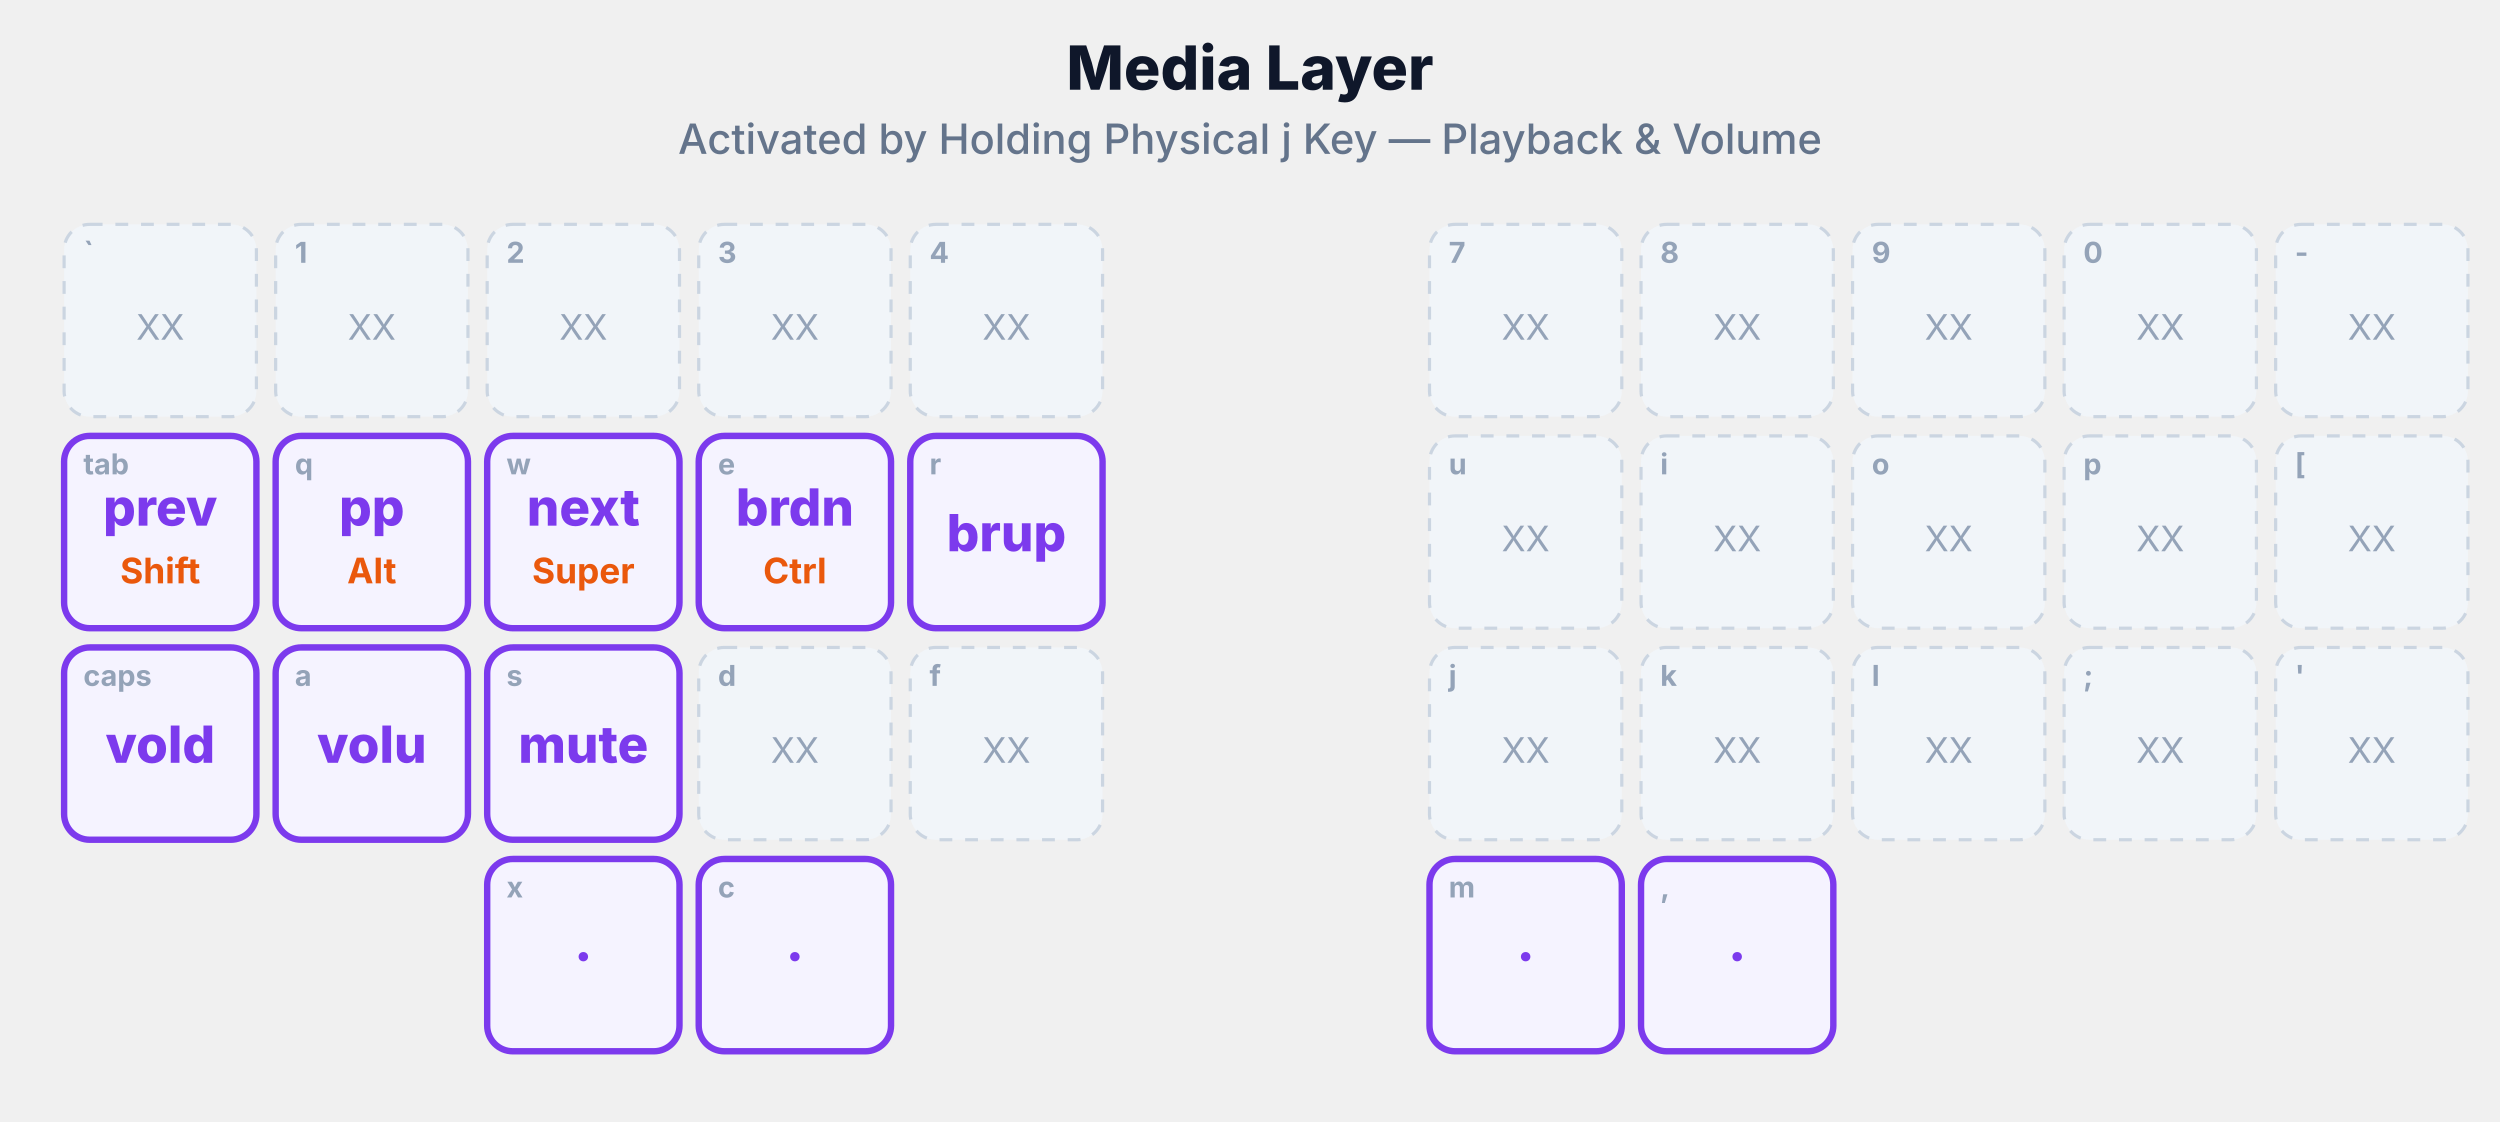
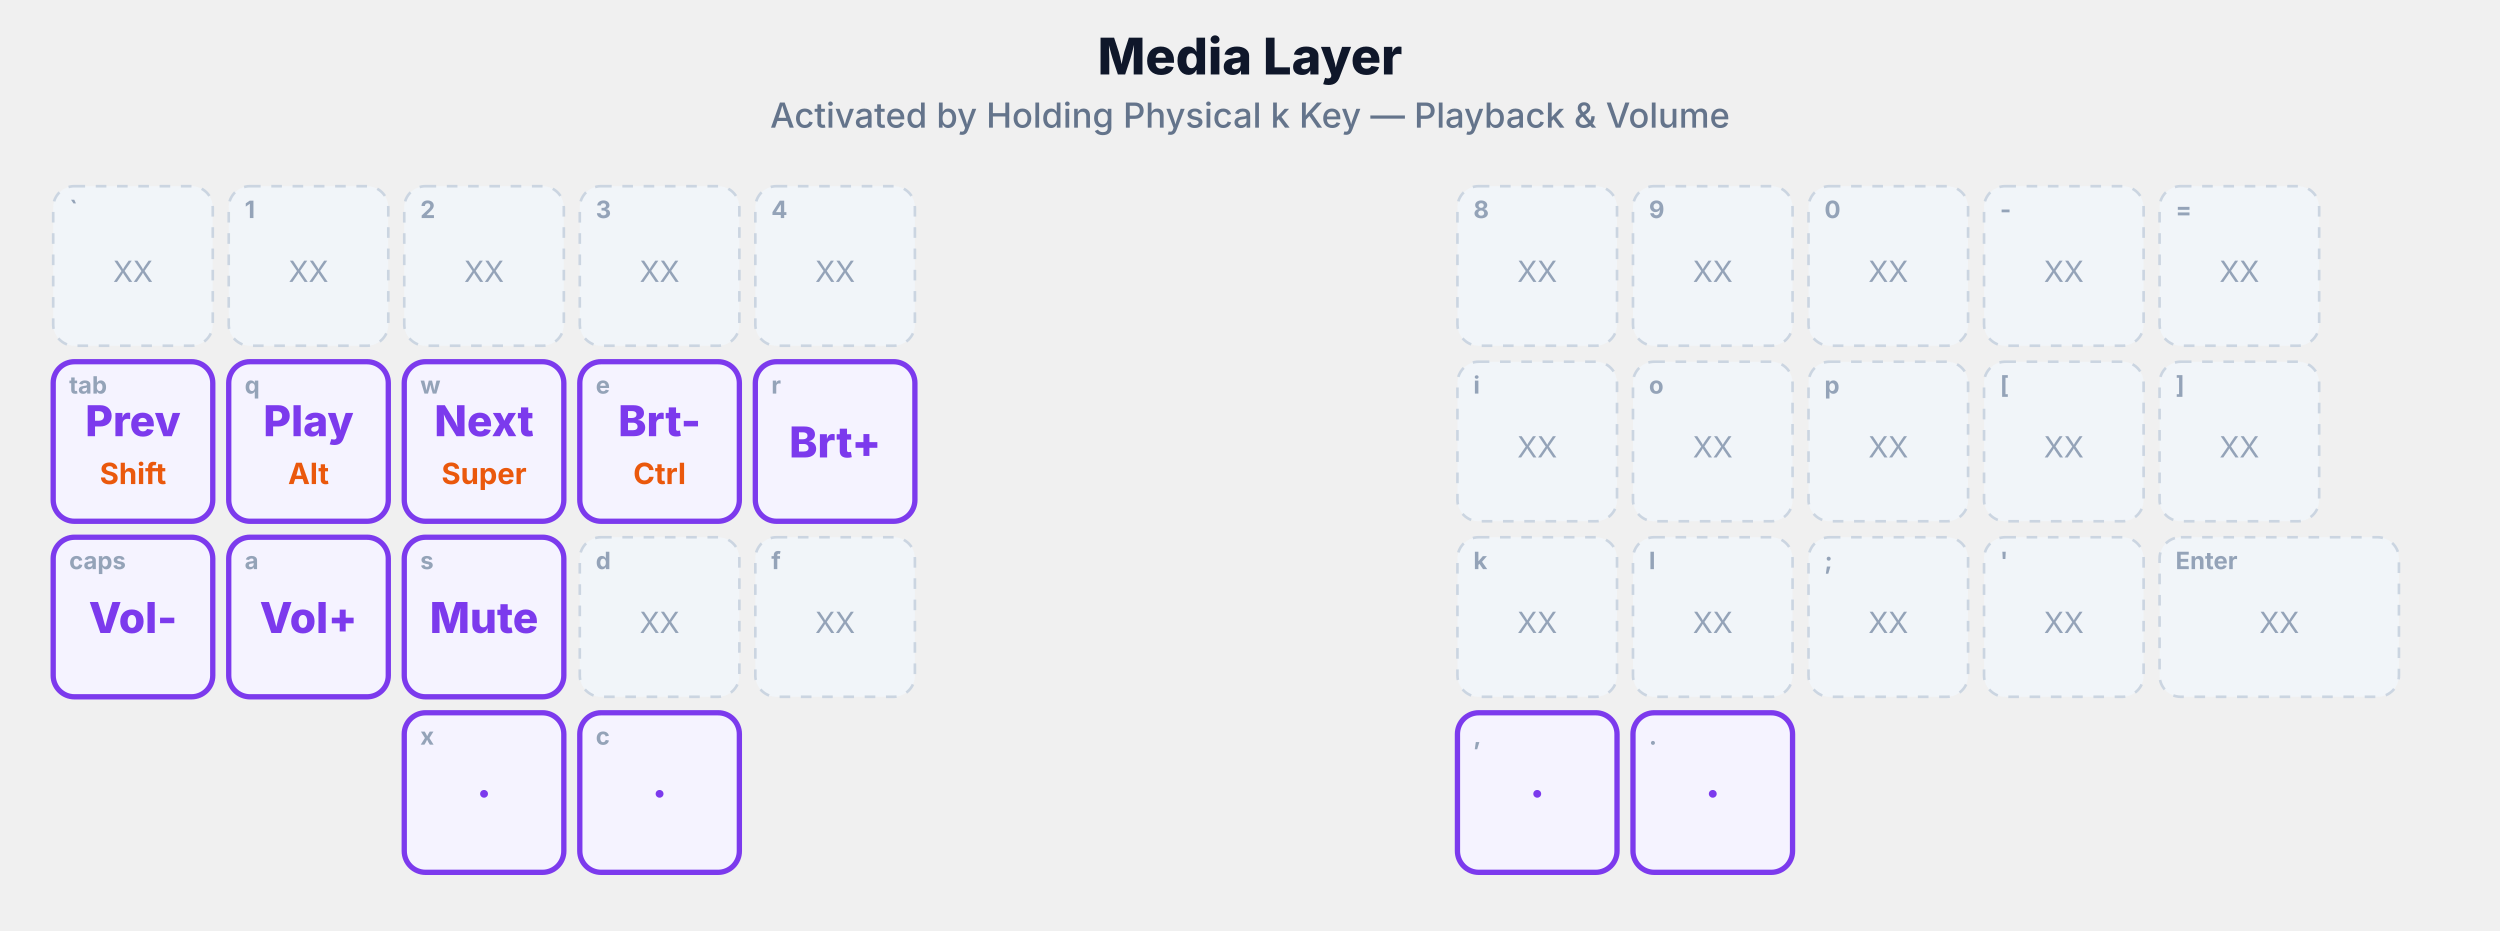
- <svg xmlns="http://www.w3.org/2000/svg" viewBox="0 0 780 350">
+ <svg xmlns="http://www.w3.org/2000/svg" viewBox="0 0 940 350">
  <style>
    :root { color-scheme: light dark; }
    rect.key { fill: #ffffff; stroke: #cbd5e1; stroke-width: 1.5px; }
    rect.gap { fill: #f1f5f9; stroke: #cbd5e1; stroke-dasharray: 4 4; }
    rect.active { fill: #f5f3ff; stroke: #7c3aed; stroke-width: 2px; }
    text { font-family: system-ui, -apple-system, sans-serif; text-anchor: middle; }
    text.title { font-size: 19px; font-weight: 800; fill: #0f172a; }
    text.subtitle { font-size: 13px; font-weight: 500; fill: #64748b; }
    text.phys { font-size: 9px; font-weight: 700; fill: #94a3b8; text-anchor: start; }
    text.main { font-size: 16px; font-weight: 800; fill: #7c3aed; }
    text.sub { font-size: 11px; font-weight: 600; fill: #64748b; }
    text.hrm-sub { font-size: 11px; font-weight: 700; fill: #ea580c; }
    text.dead { font-size: 11px; fill: #94a3b8; }
    @media (prefers-color-scheme: dark) {
      rect.key { fill: #1e293b; stroke: #334155; }
      rect.gap { fill: #0f172a; stroke: #334155; }
      rect.active { fill: #2e1065; stroke: #a78bfa; }
      text.title { fill: #f8fafc; }
      text.subtitle { fill: #94a3b8; }
      text.phys { fill: #94a3b8; }
      text.main { fill: #a78bfa; }
      text.sub { fill: #94a3b8; }
      text.hrm-sub { fill: #fb923c; }
      text.dead { fill: #64748b; }
    }
  </style>
-   <text x="390" y="28" class="title">Media Layer</text>
-   <text x="390" y="48" class="subtitle">Activated by Holding Physical j Key — Playback &amp; Volume</text>
+   <text x="470" y="28" class="title">Media Layer</text>
+   <text x="470" y="48" class="subtitle">Activated by Holding Physical k Key — Playback &amp; Volume</text>
  <g transform="translate(20,70)">
    <rect width="60" height="60" rx="8" class="gap" />
    <text x="6" y="12" class="phys">`</text>
    <text x="30" y="36" class="dead">XX</text>
  </g>
  <g transform="translate(86,70)">
    <rect width="60" height="60" rx="8" class="gap" />
    <text x="6" y="12" class="phys">1</text>
    <text x="30" y="36" class="dead">XX</text>
  </g>
  <g transform="translate(152,70)">
    <rect width="60" height="60" rx="8" class="gap" />
    <text x="6" y="12" class="phys">2</text>
    <text x="30" y="36" class="dead">XX</text>
  </g>
  <g transform="translate(218,70)">
    <rect width="60" height="60" rx="8" class="gap" />
    <text x="6" y="12" class="phys">3</text>
    <text x="30" y="36" class="dead">XX</text>
  </g>
  <g transform="translate(284,70)">
    <rect width="60" height="60" rx="8" class="gap" />
    <text x="6" y="12" class="phys">4</text>
    <text x="30" y="36" class="dead">XX</text>
  </g>
-   <g transform="translate(446,70)">
-     <rect width="60" height="60" rx="8" class="gap" />
-     <text x="6" y="12" class="phys">7</text>
-     <text x="30" y="36" class="dead">XX</text>
-   </g>
-   <g transform="translate(512,70)">
+   <g transform="translate(548,70)">
    <rect width="60" height="60" rx="8" class="gap" />
    <text x="6" y="12" class="phys">8</text>
    <text x="30" y="36" class="dead">XX</text>
  </g>
-   <g transform="translate(578,70)">
+   <g transform="translate(614,70)">
    <rect width="60" height="60" rx="8" class="gap" />
    <text x="6" y="12" class="phys">9</text>
    <text x="30" y="36" class="dead">XX</text>
  </g>
-   <g transform="translate(644,70)">
+   <g transform="translate(680,70)">
    <rect width="60" height="60" rx="8" class="gap" />
    <text x="6" y="12" class="phys">0</text>
    <text x="30" y="36" class="dead">XX</text>
  </g>
-   <g transform="translate(710,70)">
+   <g transform="translate(746,70)">
    <rect width="60" height="60" rx="8" class="gap" />
    <text x="6" y="12" class="phys">-</text>
    <text x="30" y="36" class="dead">XX</text>
  </g>
+   <g transform="translate(812,70)">
+     <rect width="60" height="60" rx="8" class="gap" />
+     <text x="6" y="12" class="phys">=</text>
+     <text x="30" y="36" class="dead">XX</text>
+   </g>
  <g transform="translate(20,136)">
    <rect width="60" height="60" rx="8" class="active" />
    <text x="6" y="12" class="phys">tab</text>
-     <text x="30" y="28" class="main">prev</text>
+     <text x="30" y="28" class="main">Prev</text>
    <text x="30" y="46" class="hrm-sub">Shift</text>
  </g>
  <g transform="translate(86,136)">
    <rect width="60" height="60" rx="8" class="active" />
    <text x="6" y="12" class="phys">q</text>
-     <text x="30" y="28" class="main">pp</text>
+     <text x="30" y="28" class="main">Play</text>
    <text x="30" y="46" class="hrm-sub">Alt</text>
  </g>
  <g transform="translate(152,136)">
    <rect width="60" height="60" rx="8" class="active" />
    <text x="6" y="12" class="phys">w</text>
-     <text x="30" y="28" class="main">next</text>
+     <text x="30" y="28" class="main">Next</text>
    <text x="30" y="46" class="hrm-sub">Super</text>
  </g>
  <g transform="translate(218,136)">
    <rect width="60" height="60" rx="8" class="active" />
    <text x="6" y="12" class="phys">e</text>
-     <text x="30" y="28" class="main">brdn</text>
+     <text x="30" y="28" class="main">Brt-</text>
    <text x="30" y="46" class="hrm-sub">Ctrl</text>
  </g>
  <g transform="translate(284,136)">
    <rect width="60" height="60" rx="8" class="active" />
    <text x="6" y="12" class="phys">r</text>
-     <text x="30" y="36" class="main">brup</text>
-   </g>
-   <g transform="translate(446,136)">
-     <rect width="60" height="60" rx="8" class="gap" />
-     <text x="6" y="12" class="phys">u</text>
-     <text x="30" y="36" class="dead">XX</text>
-   </g>
-   <g transform="translate(512,136)">
+     <text x="30" y="36" class="main">Brt+</text>
+   </g>
+   <g transform="translate(548,136)">
    <rect width="60" height="60" rx="8" class="gap" />
    <text x="6" y="12" class="phys">i</text>
    <text x="30" y="36" class="dead">XX</text>
  </g>
-   <g transform="translate(578,136)">
+   <g transform="translate(614,136)">
    <rect width="60" height="60" rx="8" class="gap" />
    <text x="6" y="12" class="phys">o</text>
    <text x="30" y="36" class="dead">XX</text>
  </g>
-   <g transform="translate(644,136)">
+   <g transform="translate(680,136)">
    <rect width="60" height="60" rx="8" class="gap" />
    <text x="6" y="12" class="phys">p</text>
    <text x="30" y="36" class="dead">XX</text>
  </g>
-   <g transform="translate(710,136)">
+   <g transform="translate(746,136)">
    <rect width="60" height="60" rx="8" class="gap" />
    <text x="6" y="12" class="phys">[</text>
    <text x="30" y="36" class="dead">XX</text>
  </g>
+   <g transform="translate(812,136)">
+     <rect width="60" height="60" rx="8" class="gap" />
+     <text x="6" y="12" class="phys">]</text>
+     <text x="30" y="36" class="dead">XX</text>
+   </g>
  <g transform="translate(20,202)">
    <rect width="60" height="60" rx="8" class="active" />
    <text x="6" y="12" class="phys">caps</text>
-     <text x="30" y="36" class="main">vold</text>
+     <text x="30" y="36" class="main">Vol-</text>
  </g>
  <g transform="translate(86,202)">
    <rect width="60" height="60" rx="8" class="active" />
    <text x="6" y="12" class="phys">a</text>
-     <text x="30" y="36" class="main">volu</text>
+     <text x="30" y="36" class="main">Vol+</text>
  </g>
  <g transform="translate(152,202)">
    <rect width="60" height="60" rx="8" class="active" />
    <text x="6" y="12" class="phys">s</text>
-     <text x="30" y="36" class="main">mute</text>
+     <text x="30" y="36" class="main">Mute</text>
  </g>
  <g transform="translate(218,202)">
    <rect width="60" height="60" rx="8" class="gap" />
    <text x="6" y="12" class="phys">d</text>
    <text x="30" y="36" class="dead">XX</text>
  </g>
  <g transform="translate(284,202)">
    <rect width="60" height="60" rx="8" class="gap" />
    <text x="6" y="12" class="phys">f</text>
    <text x="30" y="36" class="dead">XX</text>
  </g>
-   <g transform="translate(446,202)">
-     <rect width="60" height="60" rx="8" class="gap" />
-     <text x="6" y="12" class="phys">j</text>
-     <text x="30" y="36" class="dead">XX</text>
-   </g>
-   <g transform="translate(512,202)">
+   <g transform="translate(548,202)">
    <rect width="60" height="60" rx="8" class="gap" />
    <text x="6" y="12" class="phys">k</text>
    <text x="30" y="36" class="dead">XX</text>
  </g>
-   <g transform="translate(578,202)">
+   <g transform="translate(614,202)">
    <rect width="60" height="60" rx="8" class="gap" />
    <text x="6" y="12" class="phys">l</text>
    <text x="30" y="36" class="dead">XX</text>
  </g>
-   <g transform="translate(644,202)">
+   <g transform="translate(680,202)">
    <rect width="60" height="60" rx="8" class="gap" />
    <text x="6" y="12" class="phys">;</text>
    <text x="30" y="36" class="dead">XX</text>
  </g>
-   <g transform="translate(710,202)">
+   <g transform="translate(746,202)">
    <rect width="60" height="60" rx="8" class="gap" />
    <text x="6" y="12" class="phys">'</text>
    <text x="30" y="36" class="dead">XX</text>
  </g>
+   <g transform="translate(812,202)">
+     <rect width="90" height="60" rx="8" class="gap" />
+     <text x="6" y="12" class="phys">Enter</text>
+     <text x="45" y="36" class="dead">XX</text>
+   </g>
  <g transform="translate(152,268)">
    <rect width="60" height="60" rx="8" class="active" />
    <text x="6" y="12" class="phys">x</text>
    <text x="30" y="36" class="main">·</text>
  </g>
  <g transform="translate(218,268)">
    <rect width="60" height="60" rx="8" class="active" />
    <text x="6" y="12" class="phys">c</text>
    <text x="30" y="36" class="main">·</text>
  </g>
-   <g transform="translate(446,268)">
-     <rect width="60" height="60" rx="8" class="active" />
-     <text x="6" y="12" class="phys">m</text>
-     <text x="30" y="36" class="main">·</text>
-   </g>
-   <g transform="translate(512,268)">
+   <g transform="translate(548,268)">
    <rect width="60" height="60" rx="8" class="active" />
    <text x="6" y="12" class="phys">,</text>
    <text x="30" y="36" class="main">·</text>
  </g>
+   <g transform="translate(614,268)">
+     <rect width="60" height="60" rx="8" class="active" />
+     <text x="6" y="12" class="phys">.</text>
+     <text x="30" y="36" class="main">·</text>
+   </g>
</svg>
